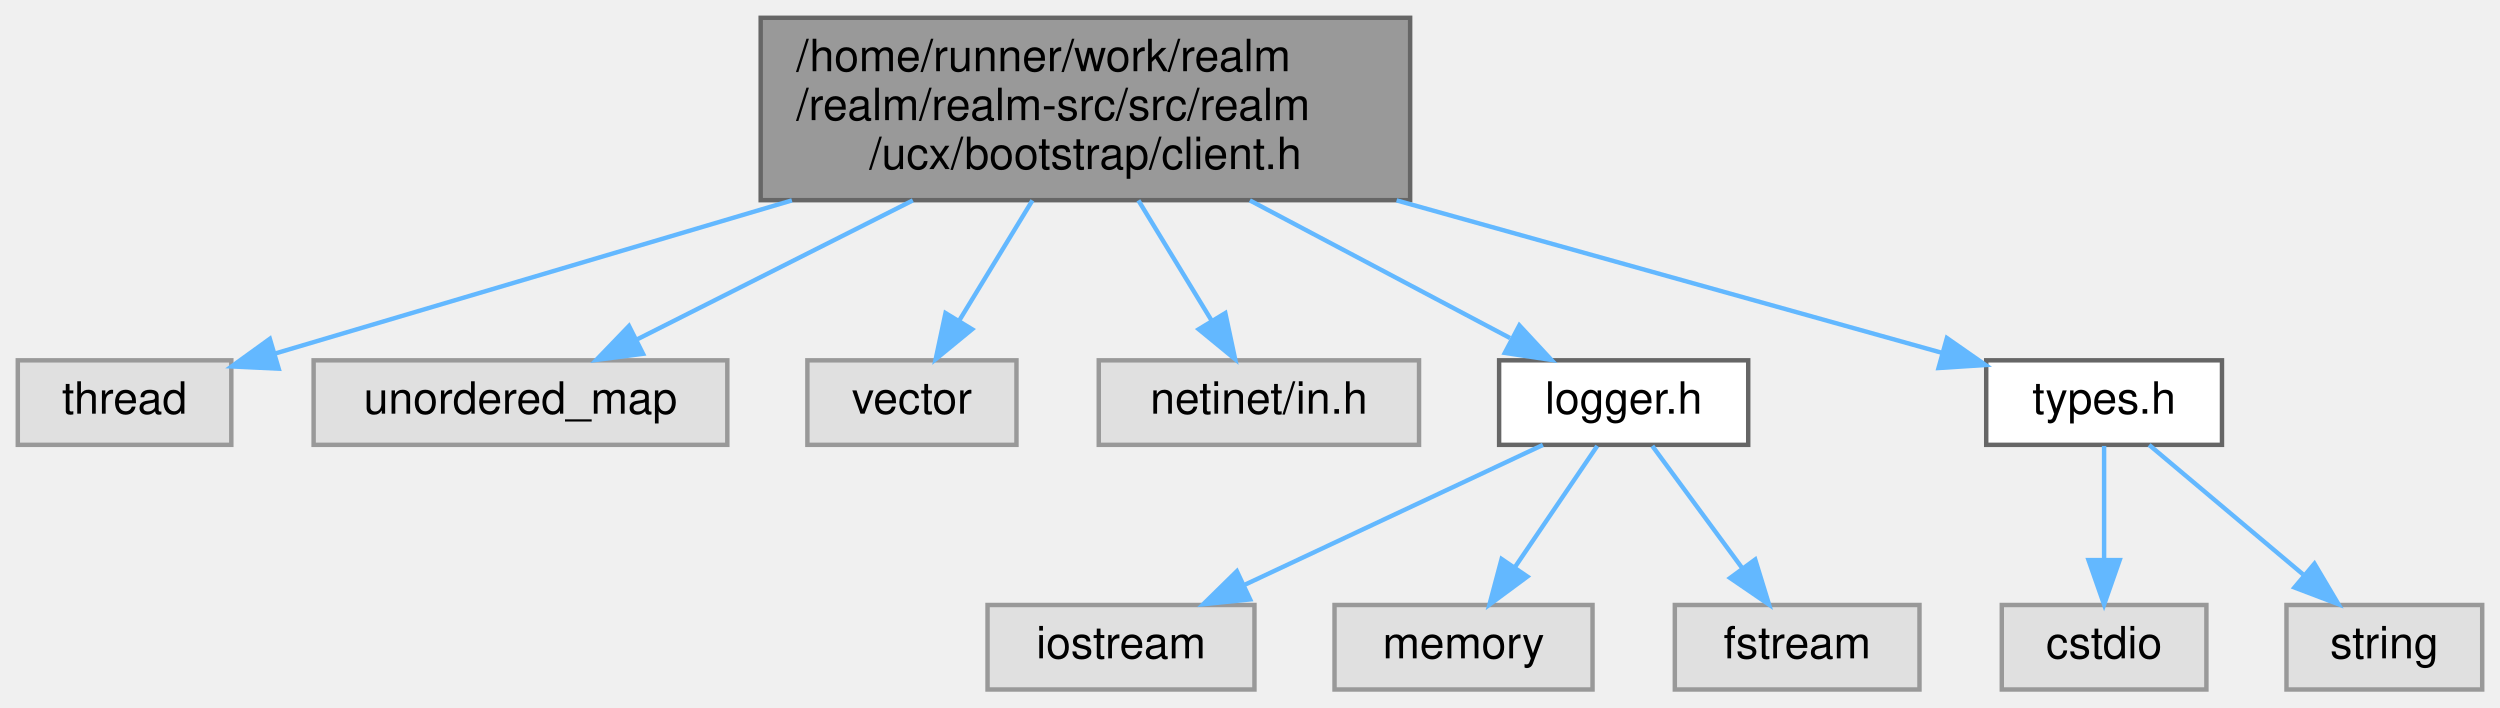
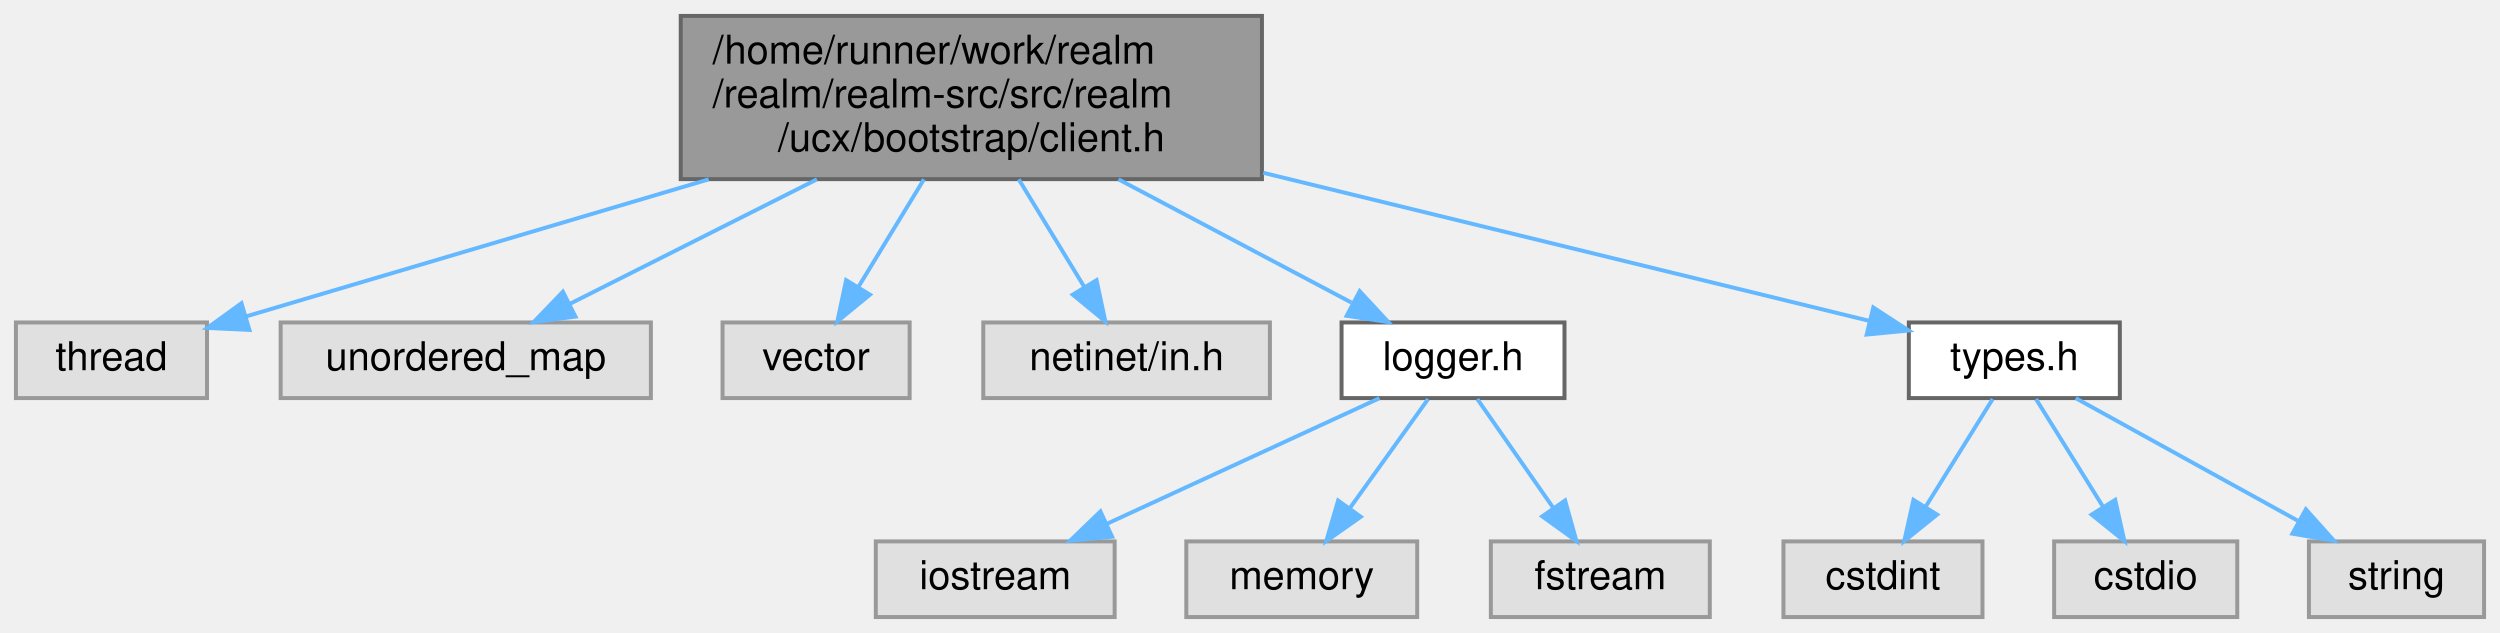
- <svg xmlns="http://www.w3.org/2000/svg" xmlns:xlink="http://www.w3.org/1999/xlink" width="562pt" height="159pt" viewBox="0.00 0.00 562.00 159.00">
+ <svg xmlns="http://www.w3.org/2000/svg" xmlns:xlink="http://www.w3.org/1999/xlink" width="628pt" height="159pt" viewBox="0.00 0.00 628.00 159.00">
  <g id="graph0" class="graph" transform="scale(1 1) rotate(0) translate(4 155)">
    <g id="Node000001" class="node">
      <g id="a_Node000001">
        <a xlink:title=" ">
          <polygon fill="#999999" stroke="#666666" points="313,-151 167,-151 167,-110 313,-110 313,-151" />
          <text text-anchor="start" x="175" y="-139" font-family="Helvetica,sans-Serif" font-size="10.00">/home/runner/work/realm</text>
          <text text-anchor="start" x="175" y="-128" font-family="Helvetica,sans-Serif" font-size="10.00">/realm/realm-src/src/realm</text>
          <text text-anchor="middle" x="240" y="-117" font-family="Helvetica,sans-Serif" font-size="10.00">/ucx/bootstrap/client.h</text>
        </a>
      </g>
    </g>
    <g id="Node000002" class="node">
      <g id="a_Node000002">
        <a xlink:title=" ">
          <polygon fill="#e0e0e0" stroke="#999999" points="48,-74 0,-74 0,-55 48,-55 48,-74" />
          <text text-anchor="middle" x="24" y="-62" font-family="Helvetica,sans-Serif" font-size="10.00">thread</text>
        </a>
      </g>
    </g>
    <g id="edge1_Node000001_Node000002" class="edge">
      <g id="a_edge1_Node000001_Node000002">
        <a xlink:title=" ">
          <path fill="none" stroke="#63b8ff" d="M174.02,-109.95C135.68,-98.59 88.96,-84.75 57.95,-75.56" />
          <polygon fill="#63b8ff" stroke="#63b8ff" points="58.65,-72.12 48.07,-72.63 56.66,-78.83 58.65,-72.12" />
        </a>
      </g>
    </g>
    <g id="Node000003" class="node">
      <g id="a_Node000003">
        <a xlink:title=" ">
          <polygon fill="#e0e0e0" stroke="#999999" points="159.5,-74 66.5,-74 66.5,-55 159.5,-55 159.5,-74" />
          <text text-anchor="middle" x="113" y="-62" font-family="Helvetica,sans-Serif" font-size="10.00">unordered_map</text>
        </a>
      </g>
    </g>
    <g id="edge2_Node000001_Node000003" class="edge">
      <g id="a_edge2_Node000001_Node000003">
        <a xlink:title=" ">
          <path fill="none" stroke="#63b8ff" d="M201.21,-109.95C181.14,-99.84 157.18,-87.76 139.3,-78.75" />
          <polygon fill="#63b8ff" stroke="#63b8ff" points="140.55,-75.47 130.05,-74.09 137.4,-81.72 140.55,-75.47" />
        </a>
      </g>
    </g>
    <g id="Node000004" class="node">
      <g id="a_Node000004">
        <a xlink:title=" ">
          <polygon fill="#e0e0e0" stroke="#999999" points="224.5,-74 177.5,-74 177.5,-55 224.5,-55 224.5,-74" />
          <text text-anchor="middle" x="201" y="-62" font-family="Helvetica,sans-Serif" font-size="10.00">vector</text>
        </a>
      </g>
    </g>
    <g id="edge3_Node000001_Node000004" class="edge">
      <g id="a_edge3_Node000001_Node000004">
        <a xlink:title=" ">
          <path fill="none" stroke="#63b8ff" d="M228.09,-109.95C222.81,-101.3 216.66,-91.2 211.56,-82.82" />
          <polygon fill="#63b8ff" stroke="#63b8ff" points="214.53,-80.98 206.34,-74.26 208.55,-84.62 214.53,-80.98" />
        </a>
      </g>
    </g>
    <g id="Node000005" class="node">
      <g id="a_Node000005">
        <a xlink:title=" ">
          <polygon fill="#e0e0e0" stroke="#999999" points="315,-74 243,-74 243,-55 315,-55 315,-74" />
          <text text-anchor="middle" x="279" y="-62" font-family="Helvetica,sans-Serif" font-size="10.00">netinet/in.h</text>
        </a>
      </g>
    </g>
    <g id="edge4_Node000001_Node000005" class="edge">
      <g id="a_edge4_Node000001_Node000005">
        <a xlink:title=" ">
          <path fill="none" stroke="#63b8ff" d="M251.91,-109.95C257.19,-101.3 263.34,-91.2 268.44,-82.82" />
          <polygon fill="#63b8ff" stroke="#63b8ff" points="271.45,-84.62 273.66,-74.26 265.47,-80.98 271.45,-84.62" />
        </a>
      </g>
    </g>
    <g id="Node000006" class="node">
      <g id="a_Node000006">
        <a xlink:href="logger_8h.html" target="_top" xlink:title=" ">
          <polygon fill="white" stroke="#666666" points="389,-74 333,-74 333,-55 389,-55 389,-74" />
          <text text-anchor="middle" x="361" y="-62" font-family="Helvetica,sans-Serif" font-size="10.00">logger.h</text>
        </a>
      </g>
    </g>
    <g id="edge5_Node000001_Node000006" class="edge">
      <g id="a_edge5_Node000001_Node000006">
        <a xlink:title=" ">
          <path fill="none" stroke="#63b8ff" d="M276.96,-109.95C295.9,-99.93 318.49,-87.99 335.47,-79" />
          <polygon fill="#63b8ff" stroke="#63b8ff" points="337.55,-81.86 344.76,-74.09 334.28,-75.67 337.55,-81.86" />
        </a>
      </g>
    </g>
    <g id="Node000010" class="node">
      <g id="a_Node000010">
        <a xlink:href="types_8h.html" target="_top" xlink:title=" ">
-           <polygon fill="white" stroke="#666666" points="495.5,-74 442.5,-74 442.5,-55 495.5,-55 495.5,-74" />
-           <text text-anchor="middle" x="469" y="-62" font-family="Helvetica,sans-Serif" font-size="10.00">types.h</text>
+           <polygon fill="white" stroke="#666666" points="528.5,-74 475.5,-74 475.5,-55 528.5,-55 528.5,-74" />
+           <text text-anchor="middle" x="502" y="-62" font-family="Helvetica,sans-Serif" font-size="10.00">types.h</text>
        </a>
      </g>
    </g>
    <g id="edge9_Node000001_Node000010" class="edge">
      <g id="a_edge9_Node000001_Node000010">
        <a xlink:title=" ">
-           <path fill="none" stroke="#63b8ff" d="M309.95,-109.95C350.48,-98.62 399.83,-84.83 432.71,-75.64" />
-           <polygon fill="#63b8ff" stroke="#63b8ff" points="433.66,-79.01 442.35,-72.95 431.78,-72.27 433.66,-79.01" />
+           <path fill="none" stroke="#63b8ff" d="M313.33,-111.59C362.94,-99.47 426.34,-83.98 465.55,-74.4" />
+           <polygon fill="#63b8ff" stroke="#63b8ff" points="466.57,-77.76 475.45,-71.98 464.91,-70.96 466.57,-77.76" />
        </a>
      </g>
    </g>
    <g id="Node000007" class="node">
      <g id="a_Node000007">
        <a xlink:title=" ">
-           <polygon fill="#e0e0e0" stroke="#999999" points="278,-19 218,-19 218,0 278,0 278,-19" />
-           <text text-anchor="middle" x="248" y="-7" font-family="Helvetica,sans-Serif" font-size="10.00">iostream</text>
+           <polygon fill="#e0e0e0" stroke="#999999" points="276,-19 216,-19 216,0 276,0 276,-19" />
+           <text text-anchor="middle" x="246" y="-7" font-family="Helvetica,sans-Serif" font-size="10.00">iostream</text>
        </a>
      </g>
    </g>
    <g id="edge6_Node000006_Node000007" class="edge">
      <g id="a_edge6_Node000006_Node000007">
        <a xlink:title=" ">
-           <path fill="none" stroke="#63b8ff" d="M342.84,-54.98C324.75,-46.5 296.72,-33.35 275.81,-23.54" />
-           <polygon fill="#63b8ff" stroke="#63b8ff" points="277.03,-20.25 266.49,-19.17 274.05,-26.59 277.03,-20.25" />
+           <path fill="none" stroke="#63b8ff" d="M342.52,-54.98C324.02,-46.46 295.32,-33.23 274.02,-23.41" />
+           <polygon fill="#63b8ff" stroke="#63b8ff" points="275.36,-20.18 264.81,-19.17 272.43,-26.53 275.36,-20.18" />
        </a>
      </g>
    </g>
    <g id="Node000008" class="node">
      <g id="a_Node000008">
        <a xlink:title=" ">
-           <polygon fill="#e0e0e0" stroke="#999999" points="354,-19 296,-19 296,0 354,0 354,-19" />
-           <text text-anchor="middle" x="325" y="-7" font-family="Helvetica,sans-Serif" font-size="10.00">memory</text>
+           <polygon fill="#e0e0e0" stroke="#999999" points="352,-19 294,-19 294,0 352,0 352,-19" />
+           <text text-anchor="middle" x="323" y="-7" font-family="Helvetica,sans-Serif" font-size="10.00">memory</text>
        </a>
      </g>
    </g>
    <g id="edge7_Node000006_Node000008" class="edge">
      <g id="a_edge7_Node000006_Node000008">
        <a xlink:title=" ">
-           <path fill="none" stroke="#63b8ff" d="M355.06,-54.75C350.02,-47.34 342.66,-36.5 336.49,-27.41" />
-           <polygon fill="#63b8ff" stroke="#63b8ff" points="339.35,-25.39 330.83,-19.09 333.56,-29.33 339.35,-25.39" />
+           <path fill="none" stroke="#63b8ff" d="M354.73,-54.75C349.41,-47.34 341.64,-36.5 335.12,-27.41" />
+           <polygon fill="#63b8ff" stroke="#63b8ff" points="337.83,-25.18 329.16,-19.09 332.14,-29.26 337.83,-25.18" />
        </a>
      </g>
    </g>
    <g id="Node000009" class="node">
      <g id="a_Node000009">
        <a xlink:title=" ">
-           <polygon fill="#e0e0e0" stroke="#999999" points="427.5,-19 372.5,-19 372.5,0 427.5,0 427.5,-19" />
-           <text text-anchor="middle" x="400" y="-7" font-family="Helvetica,sans-Serif" font-size="10.00">fstream</text>
+           <polygon fill="#e0e0e0" stroke="#999999" points="425.5,-19 370.5,-19 370.5,0 425.5,0 425.5,-19" />
+           <text text-anchor="middle" x="398" y="-7" font-family="Helvetica,sans-Serif" font-size="10.00">fstream</text>
        </a>
      </g>
    </g>
    <g id="edge8_Node000006_Node000009" class="edge">
      <g id="a_edge8_Node000006_Node000009">
        <a xlink:title=" ">
-           <path fill="none" stroke="#63b8ff" d="M367.44,-54.75C372.89,-47.34 380.86,-36.5 387.56,-27.41" />
-           <polygon fill="#63b8ff" stroke="#63b8ff" points="390.57,-29.22 393.68,-19.09 384.93,-25.07 390.57,-29.22" />
+           <path fill="none" stroke="#63b8ff" d="M367.11,-54.75C372.28,-47.34 379.85,-36.5 386.19,-27.41" />
+           <polygon fill="#63b8ff" stroke="#63b8ff" points="389.15,-29.29 392,-19.09 383.41,-25.29 389.15,-29.29" />
        </a>
      </g>
    </g>
    <g id="Node000011" class="node">
      <g id="a_Node000011">
        <a xlink:title=" ">
-           <polygon fill="#e0e0e0" stroke="#999999" points="492,-19 446,-19 446,0 492,0 492,-19" />
-           <text text-anchor="middle" x="469" y="-7" font-family="Helvetica,sans-Serif" font-size="10.00">cstdio</text>
+           <polygon fill="#e0e0e0" stroke="#999999" points="494,-19 444,-19 444,0 494,0 494,-19" />
+           <text text-anchor="middle" x="469" y="-7" font-family="Helvetica,sans-Serif" font-size="10.00">cstdint</text>
        </a>
      </g>
    </g>
    <g id="edge10_Node000010_Node000011" class="edge">
      <g id="a_edge10_Node000010_Node000011">
        <a xlink:title=" ">
-           <path fill="none" stroke="#63b8ff" d="M469,-54.75C469,-47.8 469,-37.85 469,-29.13" />
-           <polygon fill="#63b8ff" stroke="#63b8ff" points="472.5,-29.09 469,-19.09 465.5,-29.09 472.5,-29.09" />
+           <path fill="none" stroke="#63b8ff" d="M496.55,-54.75C491.99,-47.42 485.33,-36.73 479.71,-27.7" />
+           <polygon fill="#63b8ff" stroke="#63b8ff" points="482.6,-25.73 474.35,-19.09 476.66,-29.43 482.6,-25.73" />
        </a>
      </g>
    </g>
    <g id="Node000012" class="node">
      <g id="a_Node000012">
        <a xlink:title=" ">
-           <polygon fill="#e0e0e0" stroke="#999999" points="554,-19 510,-19 510,0 554,0 554,-19" />
-           <text text-anchor="middle" x="532" y="-7" font-family="Helvetica,sans-Serif" font-size="10.00">string</text>
+           <polygon fill="#e0e0e0" stroke="#999999" points="558,-19 512,-19 512,0 558,0 558,-19" />
+           <text text-anchor="middle" x="535" y="-7" font-family="Helvetica,sans-Serif" font-size="10.00">cstdio</text>
        </a>
      </g>
    </g>
    <g id="edge11_Node000010_Node000012" class="edge">
      <g id="a_edge11_Node000010_Node000012">
        <a xlink:title=" ">
-           <path fill="none" stroke="#63b8ff" d="M479.12,-54.98C488.44,-47.15 502.47,-35.34 513.74,-25.86" />
-           <polygon fill="#63b8ff" stroke="#63b8ff" points="516.29,-28.29 521.69,-19.17 511.79,-22.93 516.29,-28.29" />
+           <path fill="none" stroke="#63b8ff" d="M507.45,-54.75C512.01,-47.42 518.67,-36.73 524.29,-27.7" />
+           <polygon fill="#63b8ff" stroke="#63b8ff" points="527.34,-29.43 529.65,-19.09 521.4,-25.73 527.34,-29.43" />
+         </a>
+       </g>
+     </g>
+     <g id="Node000013" class="node">
+       <g id="a_Node000013">
+         <a xlink:title=" ">
+           <polygon fill="#e0e0e0" stroke="#999999" points="620,-19 576,-19 576,0 620,0 620,-19" />
+           <text text-anchor="middle" x="598" y="-7" font-family="Helvetica,sans-Serif" font-size="10.00">string</text>
+         </a>
+       </g>
+     </g>
+     <g id="edge12_Node000010_Node000013" class="edge">
+       <g id="a_edge12_Node000010_Node000013">
+         <a xlink:title=" ">
+           <path fill="none" stroke="#63b8ff" d="M517.42,-54.98C532.45,-46.69 555.54,-33.94 573.16,-24.22" />
+           <polygon fill="#63b8ff" stroke="#63b8ff" points="575.23,-27.07 582.3,-19.17 571.85,-20.94 575.23,-27.07" />
        </a>
      </g>
    </g>
  </g>
</svg>
